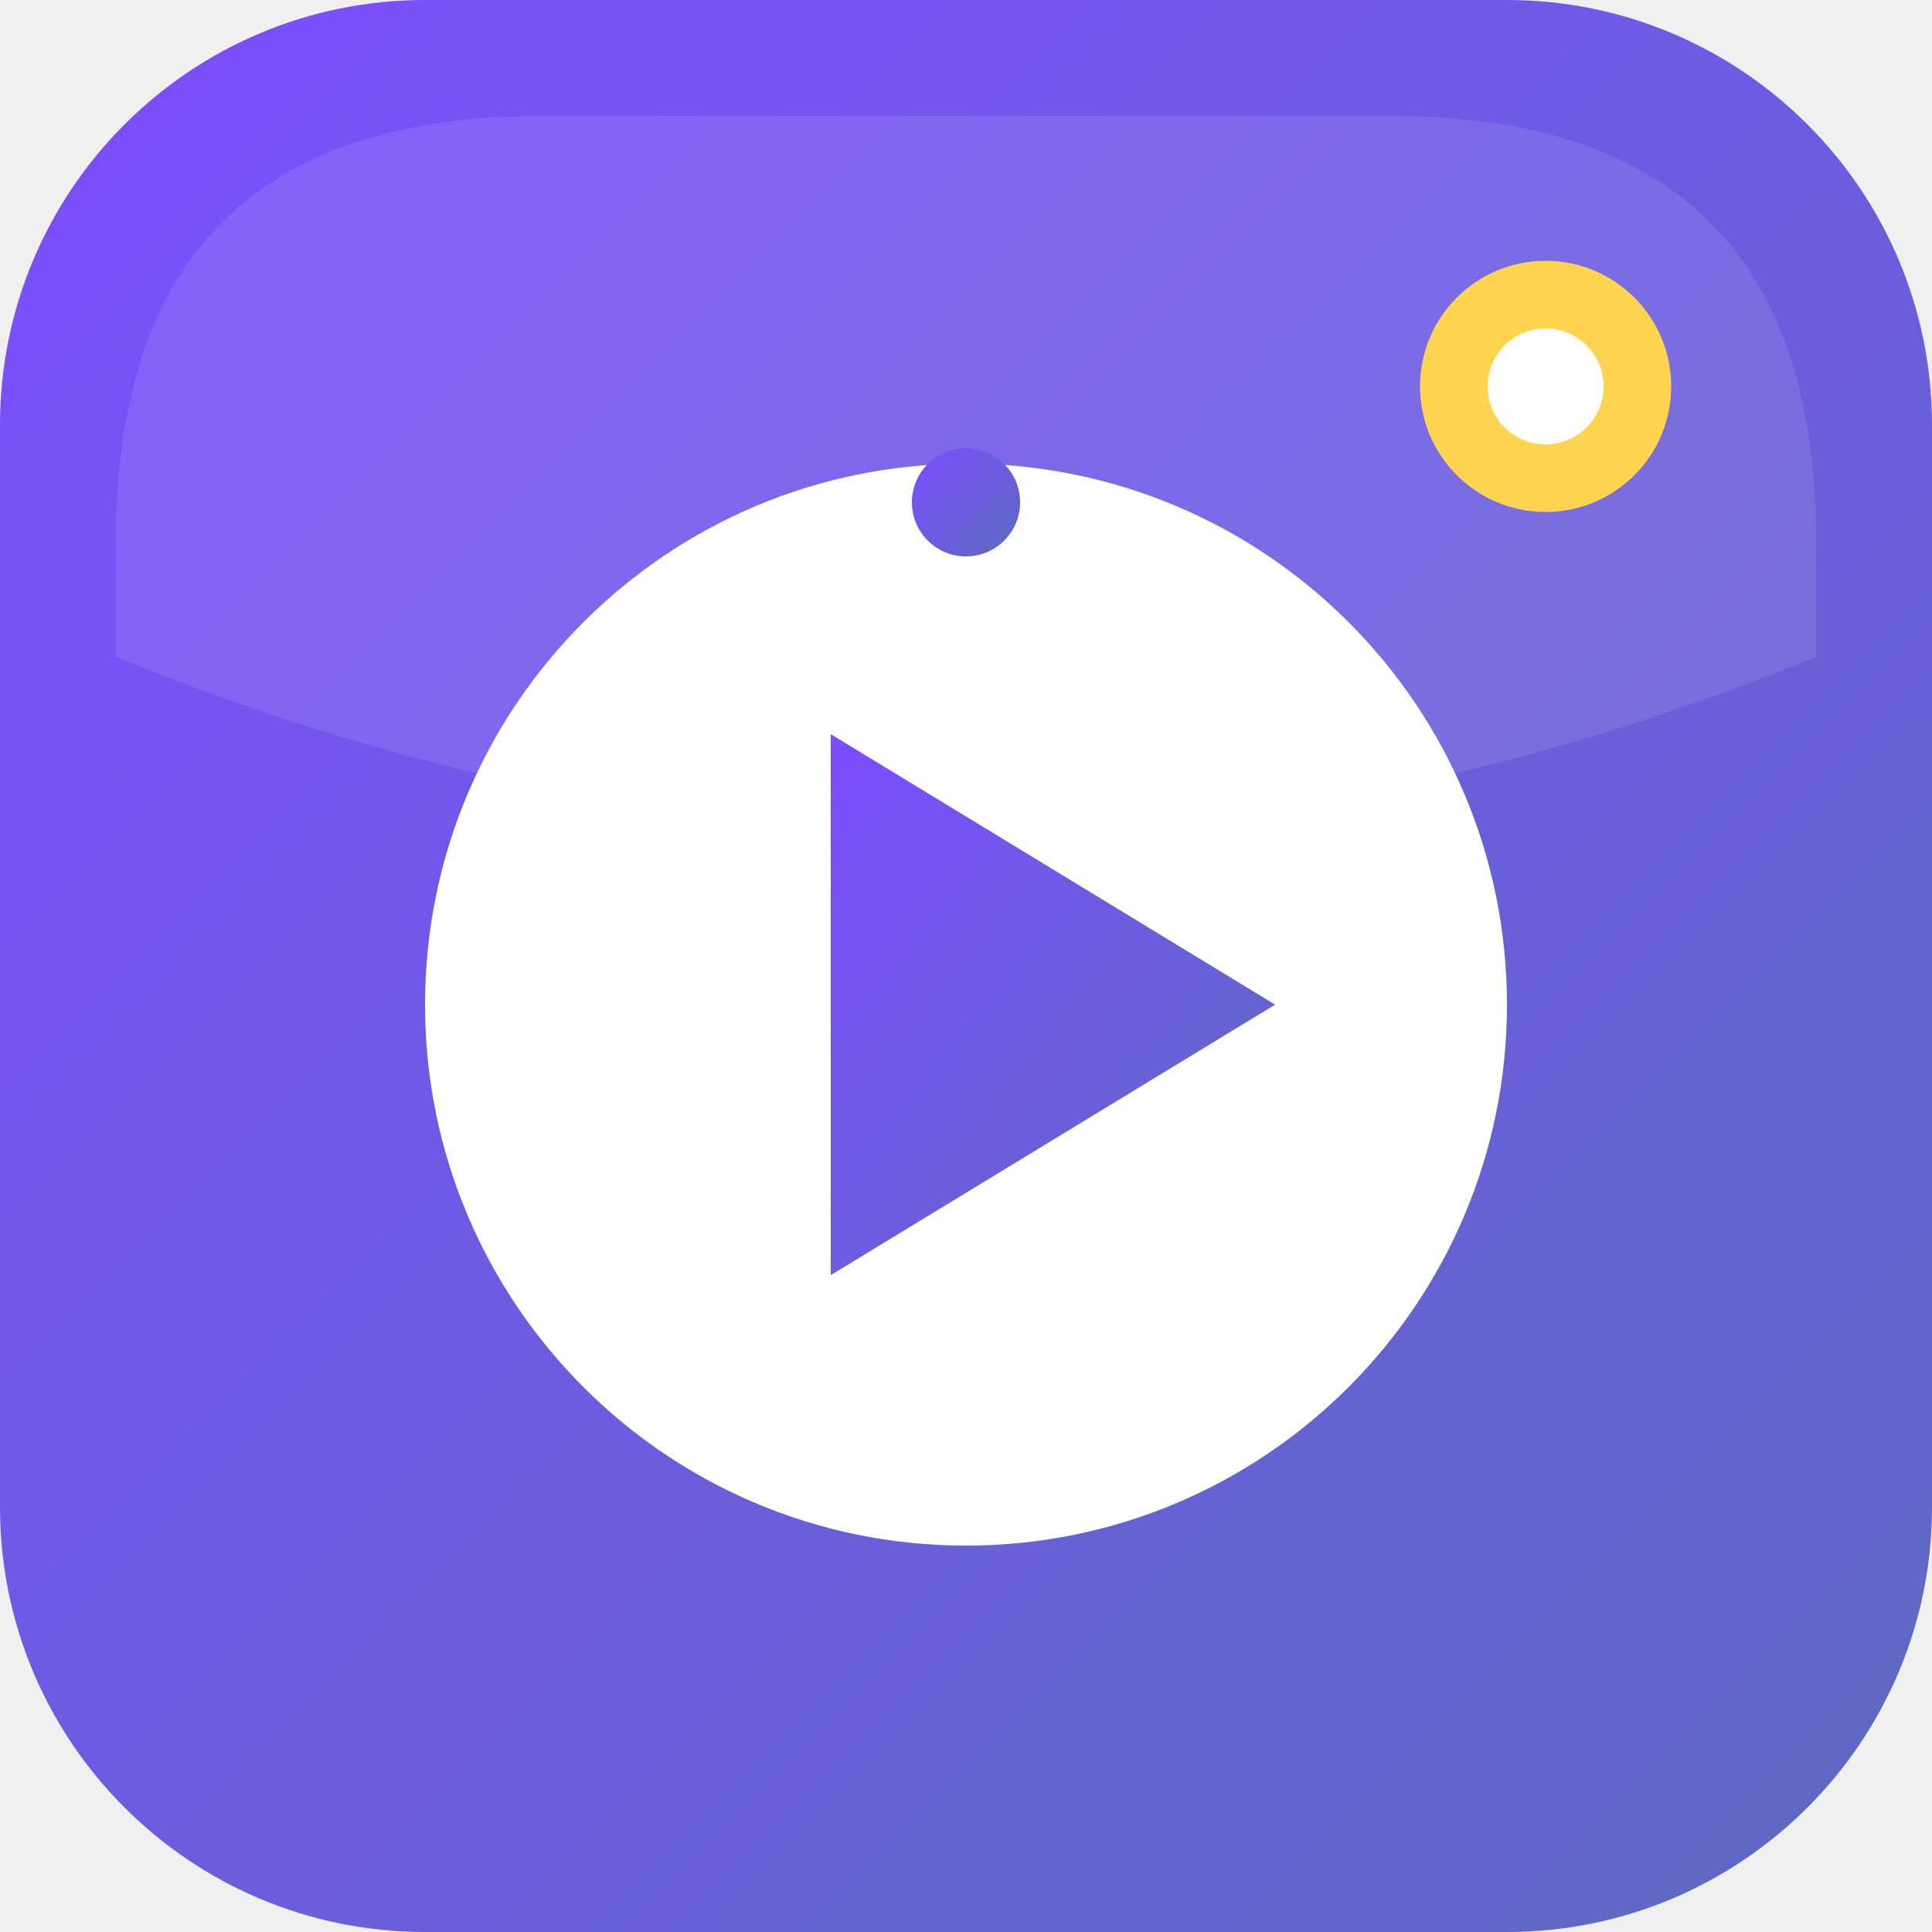
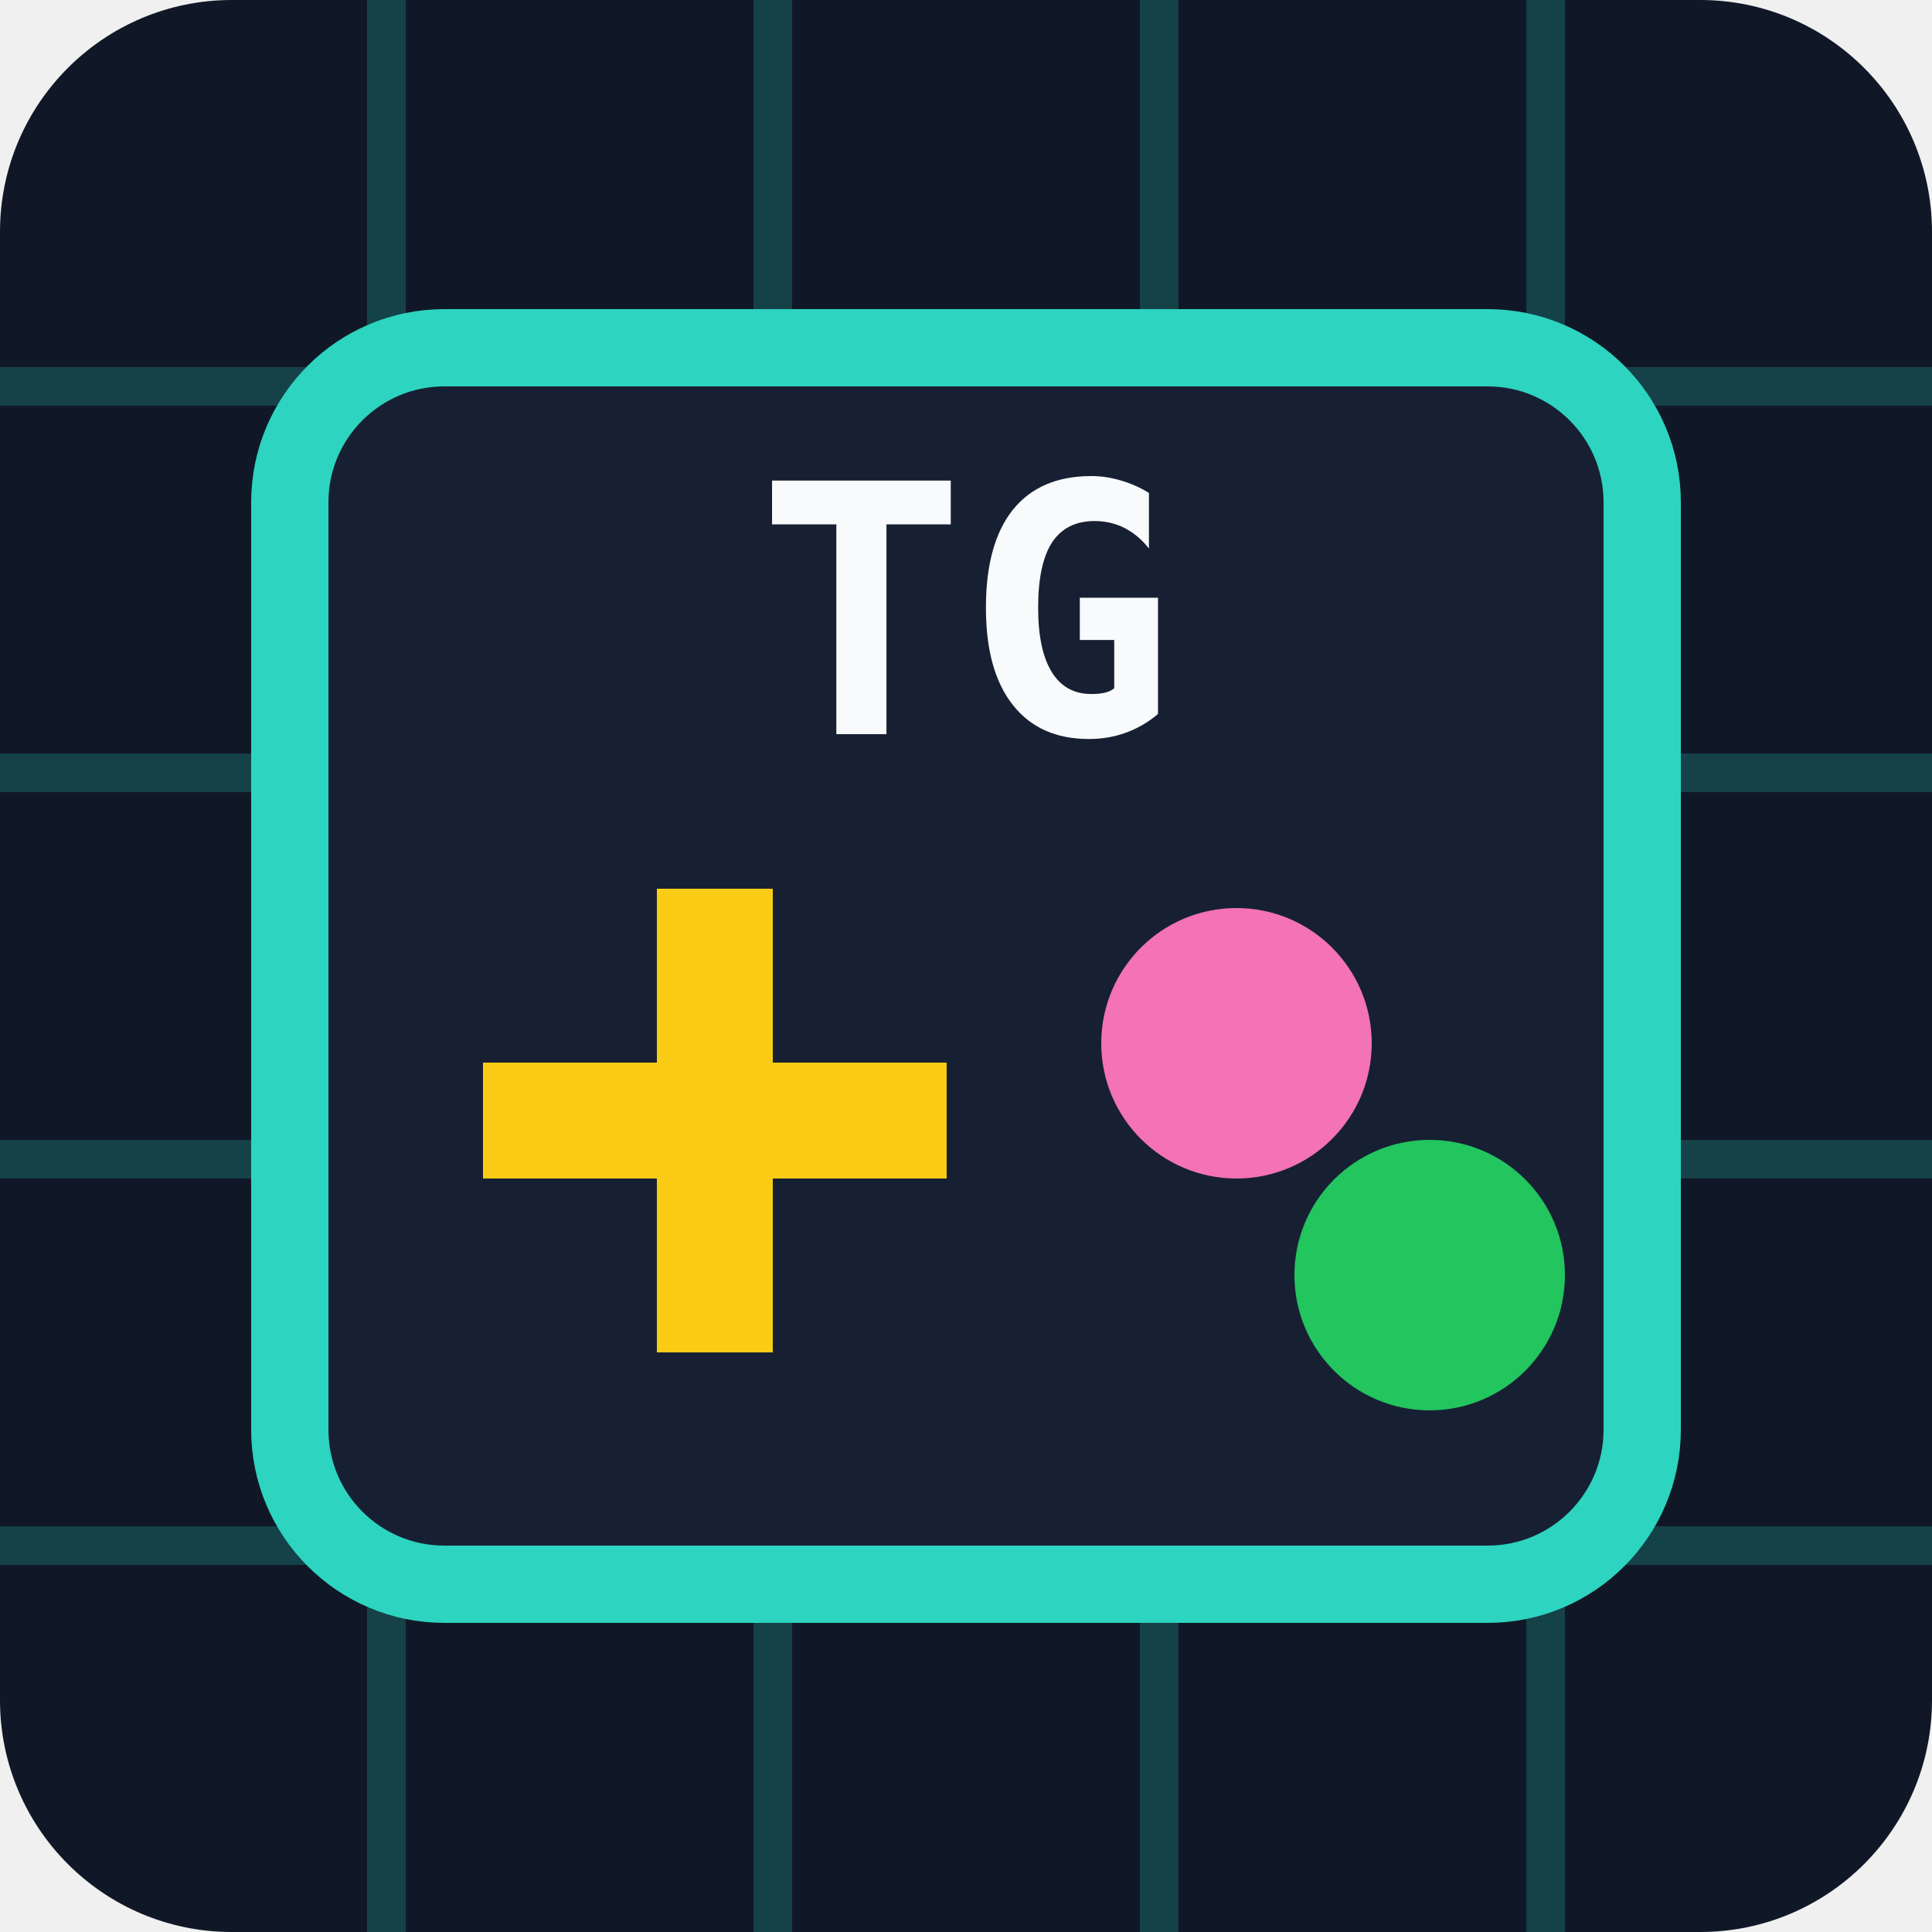
<svg xmlns="http://www.w3.org/2000/svg" viewBox="0 0 100 100">
-   <defs>
-     <linearGradient id="fg" x1="0%" y1="0%" x2="100%" y2="100%">
-       <stop offset="0%" stop-color="#7c4dff" />
-       <stop offset="100%" stop-color="#5c6bc0" />
-     </linearGradient>
-   </defs>
-   <rect width="100" height="100" rx="22" fill="url(#fg)" />
-   <path d="M28 6 L72 6 Q94 6 94 28 L94 34 Q50 52 6 34 L6 28 Q6 6 28 6 Z" fill="#fff" opacity="0.10" />
-   <circle cx="50" cy="52" r="28" fill="#fff" />
-   <path d="M43 38 L43 66 L66 52 Z" fill="url(#fg)" />
-   <circle cx="50" cy="26" r="2.8" fill="url(#fg)" />
-   <circle cx="80" cy="20" r="6.5" fill="#FFD54F" />
-   <circle cx="80" cy="20" r="3" fill="#fff" />
+   <rect width="100" height="100" rx="12" fill="#101827" />
+   <path d="M0 20H100M0 40H100M0 60H100M0 80H100M20 0V100M40 0V100M60 0V100M80 0V100" stroke="#2dd4bf" stroke-opacity=".22" stroke-width="2" />
+   <rect x="15" y="18" width="70" height="64" rx="8" fill="#172033" stroke="#2dd4bf" stroke-width="4" />
+   <path d="M28 58h18M37 49v18" stroke="#facc15" stroke-width="6" stroke-linecap="square" />
+   <circle cx="64" cy="54" r="7" fill="#f472b6" />
+   <circle cx="74" cy="66" r="7" fill="#22c55e" />
+   <text x="50" y="38" text-anchor="middle" font-family="monospace" font-size="18" font-weight="900" fill="#f8fafc">TG</text>
</svg>
